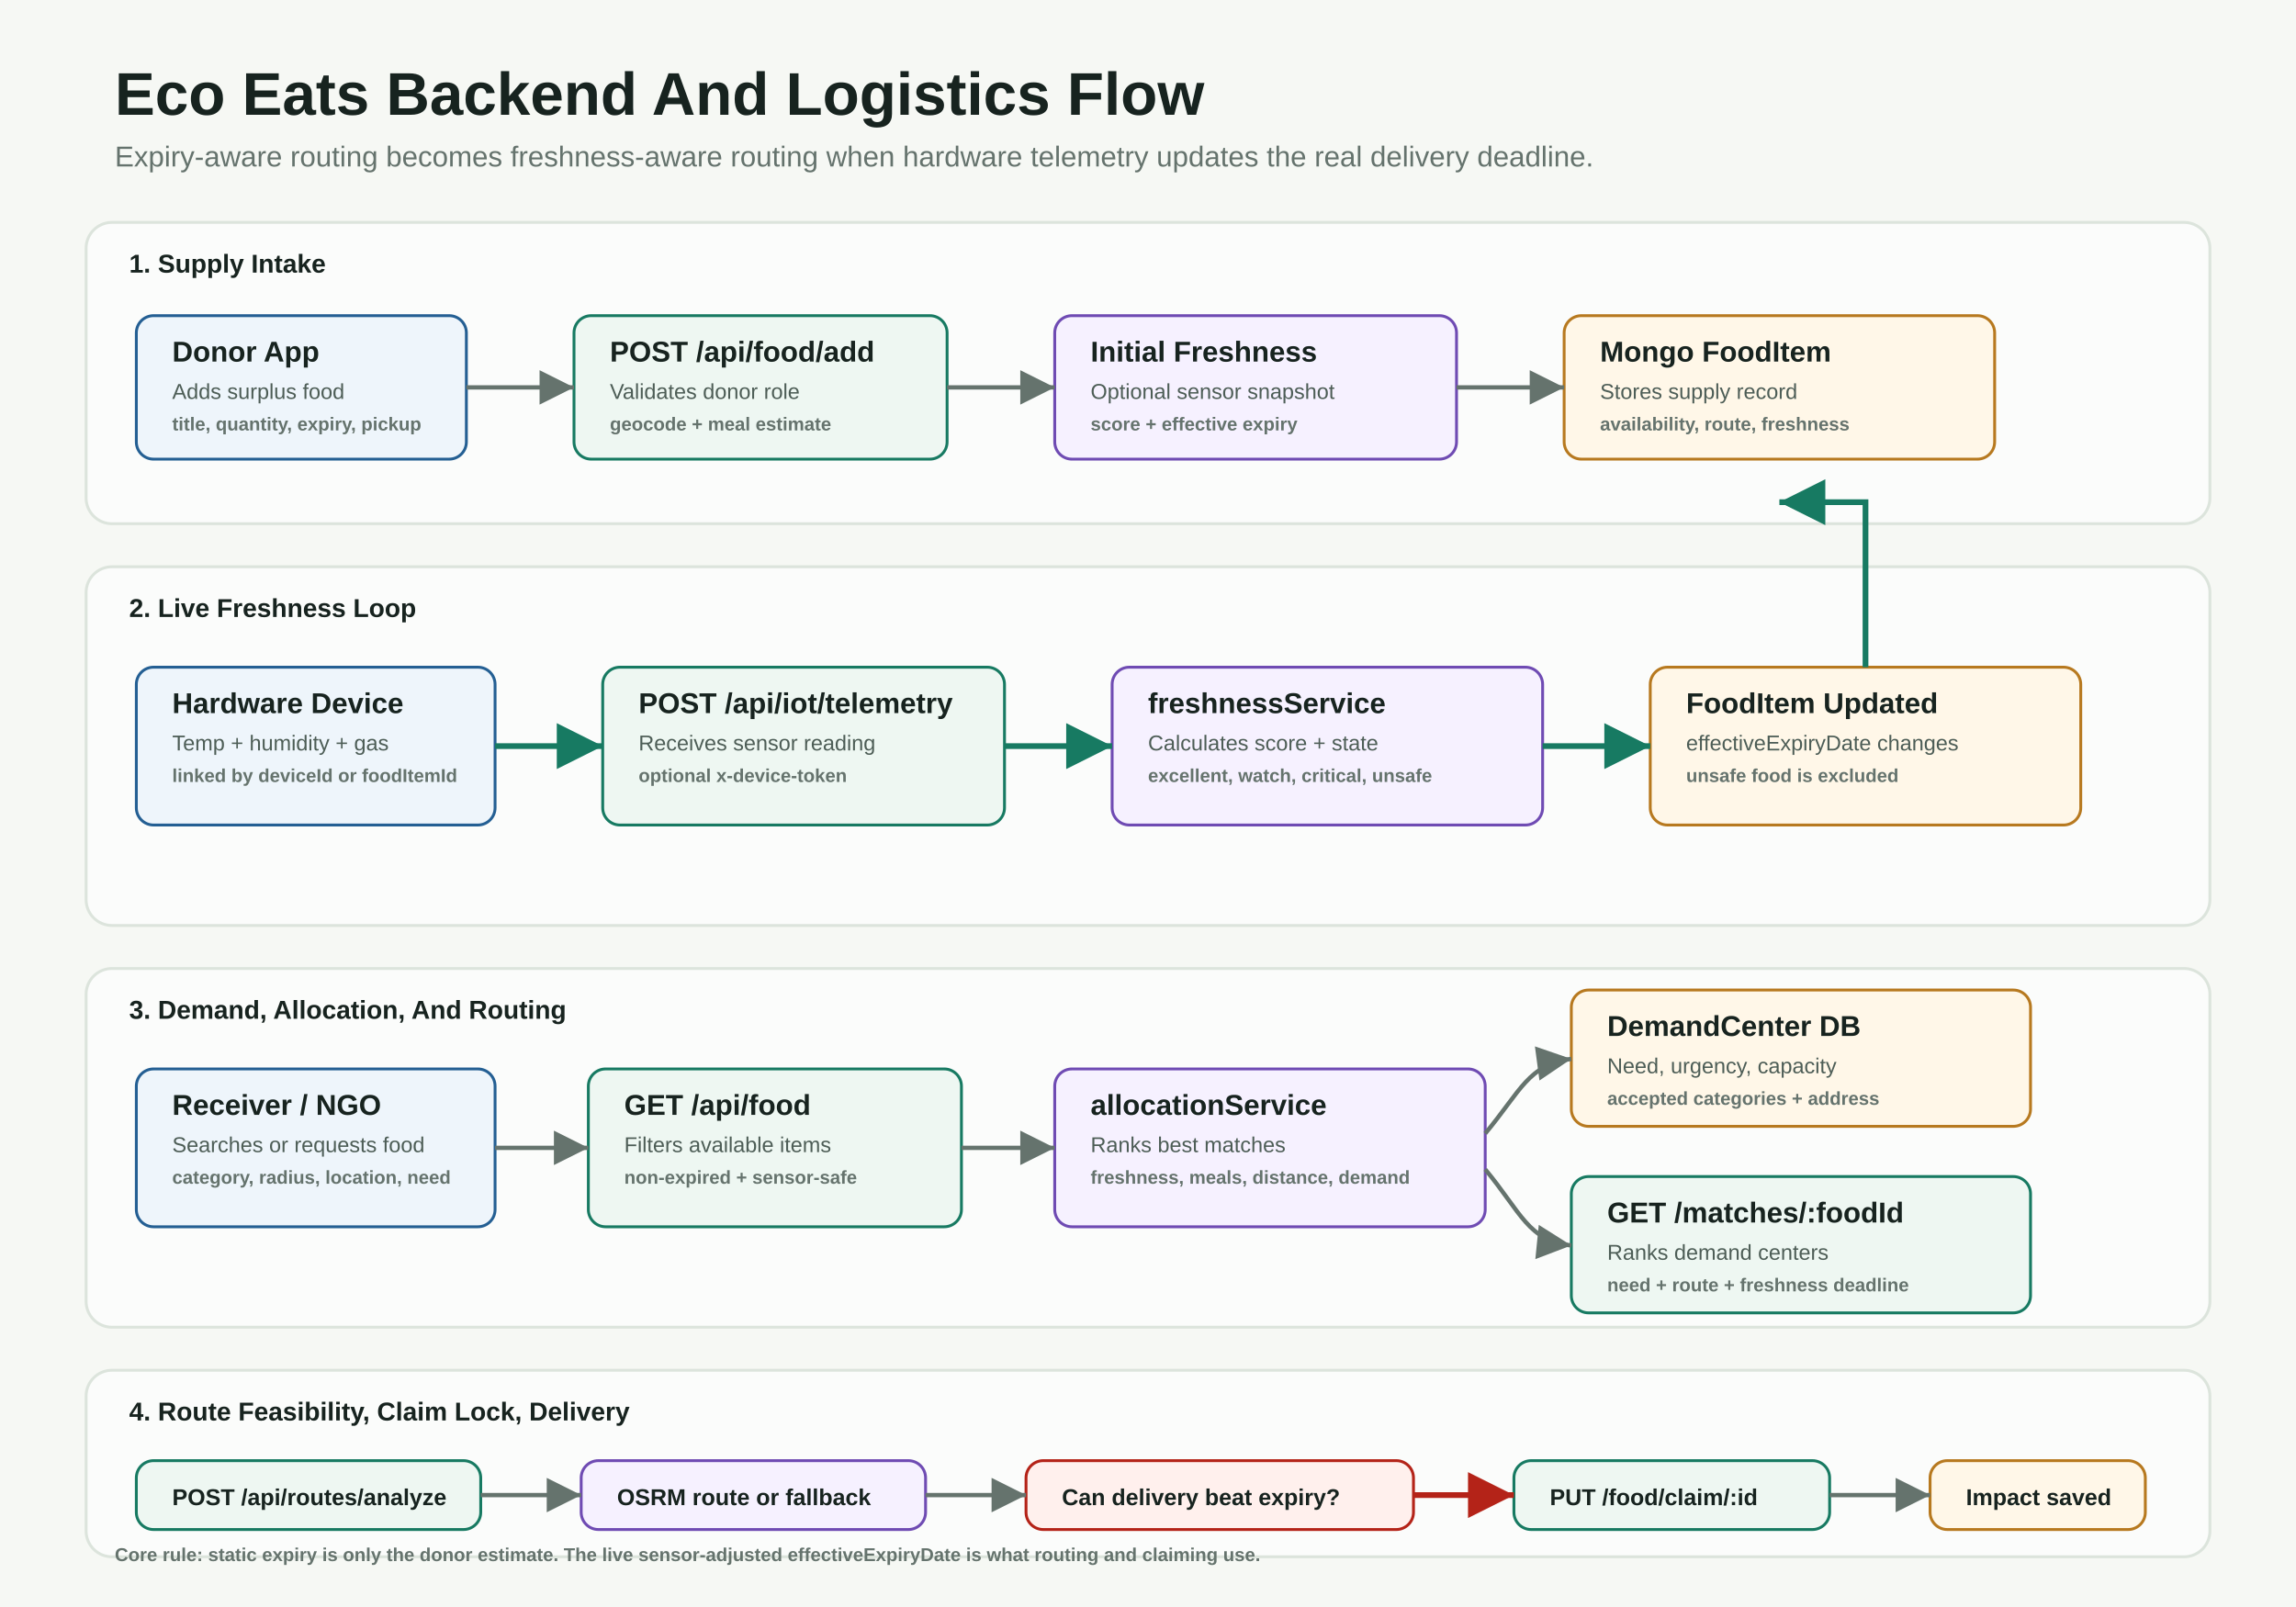
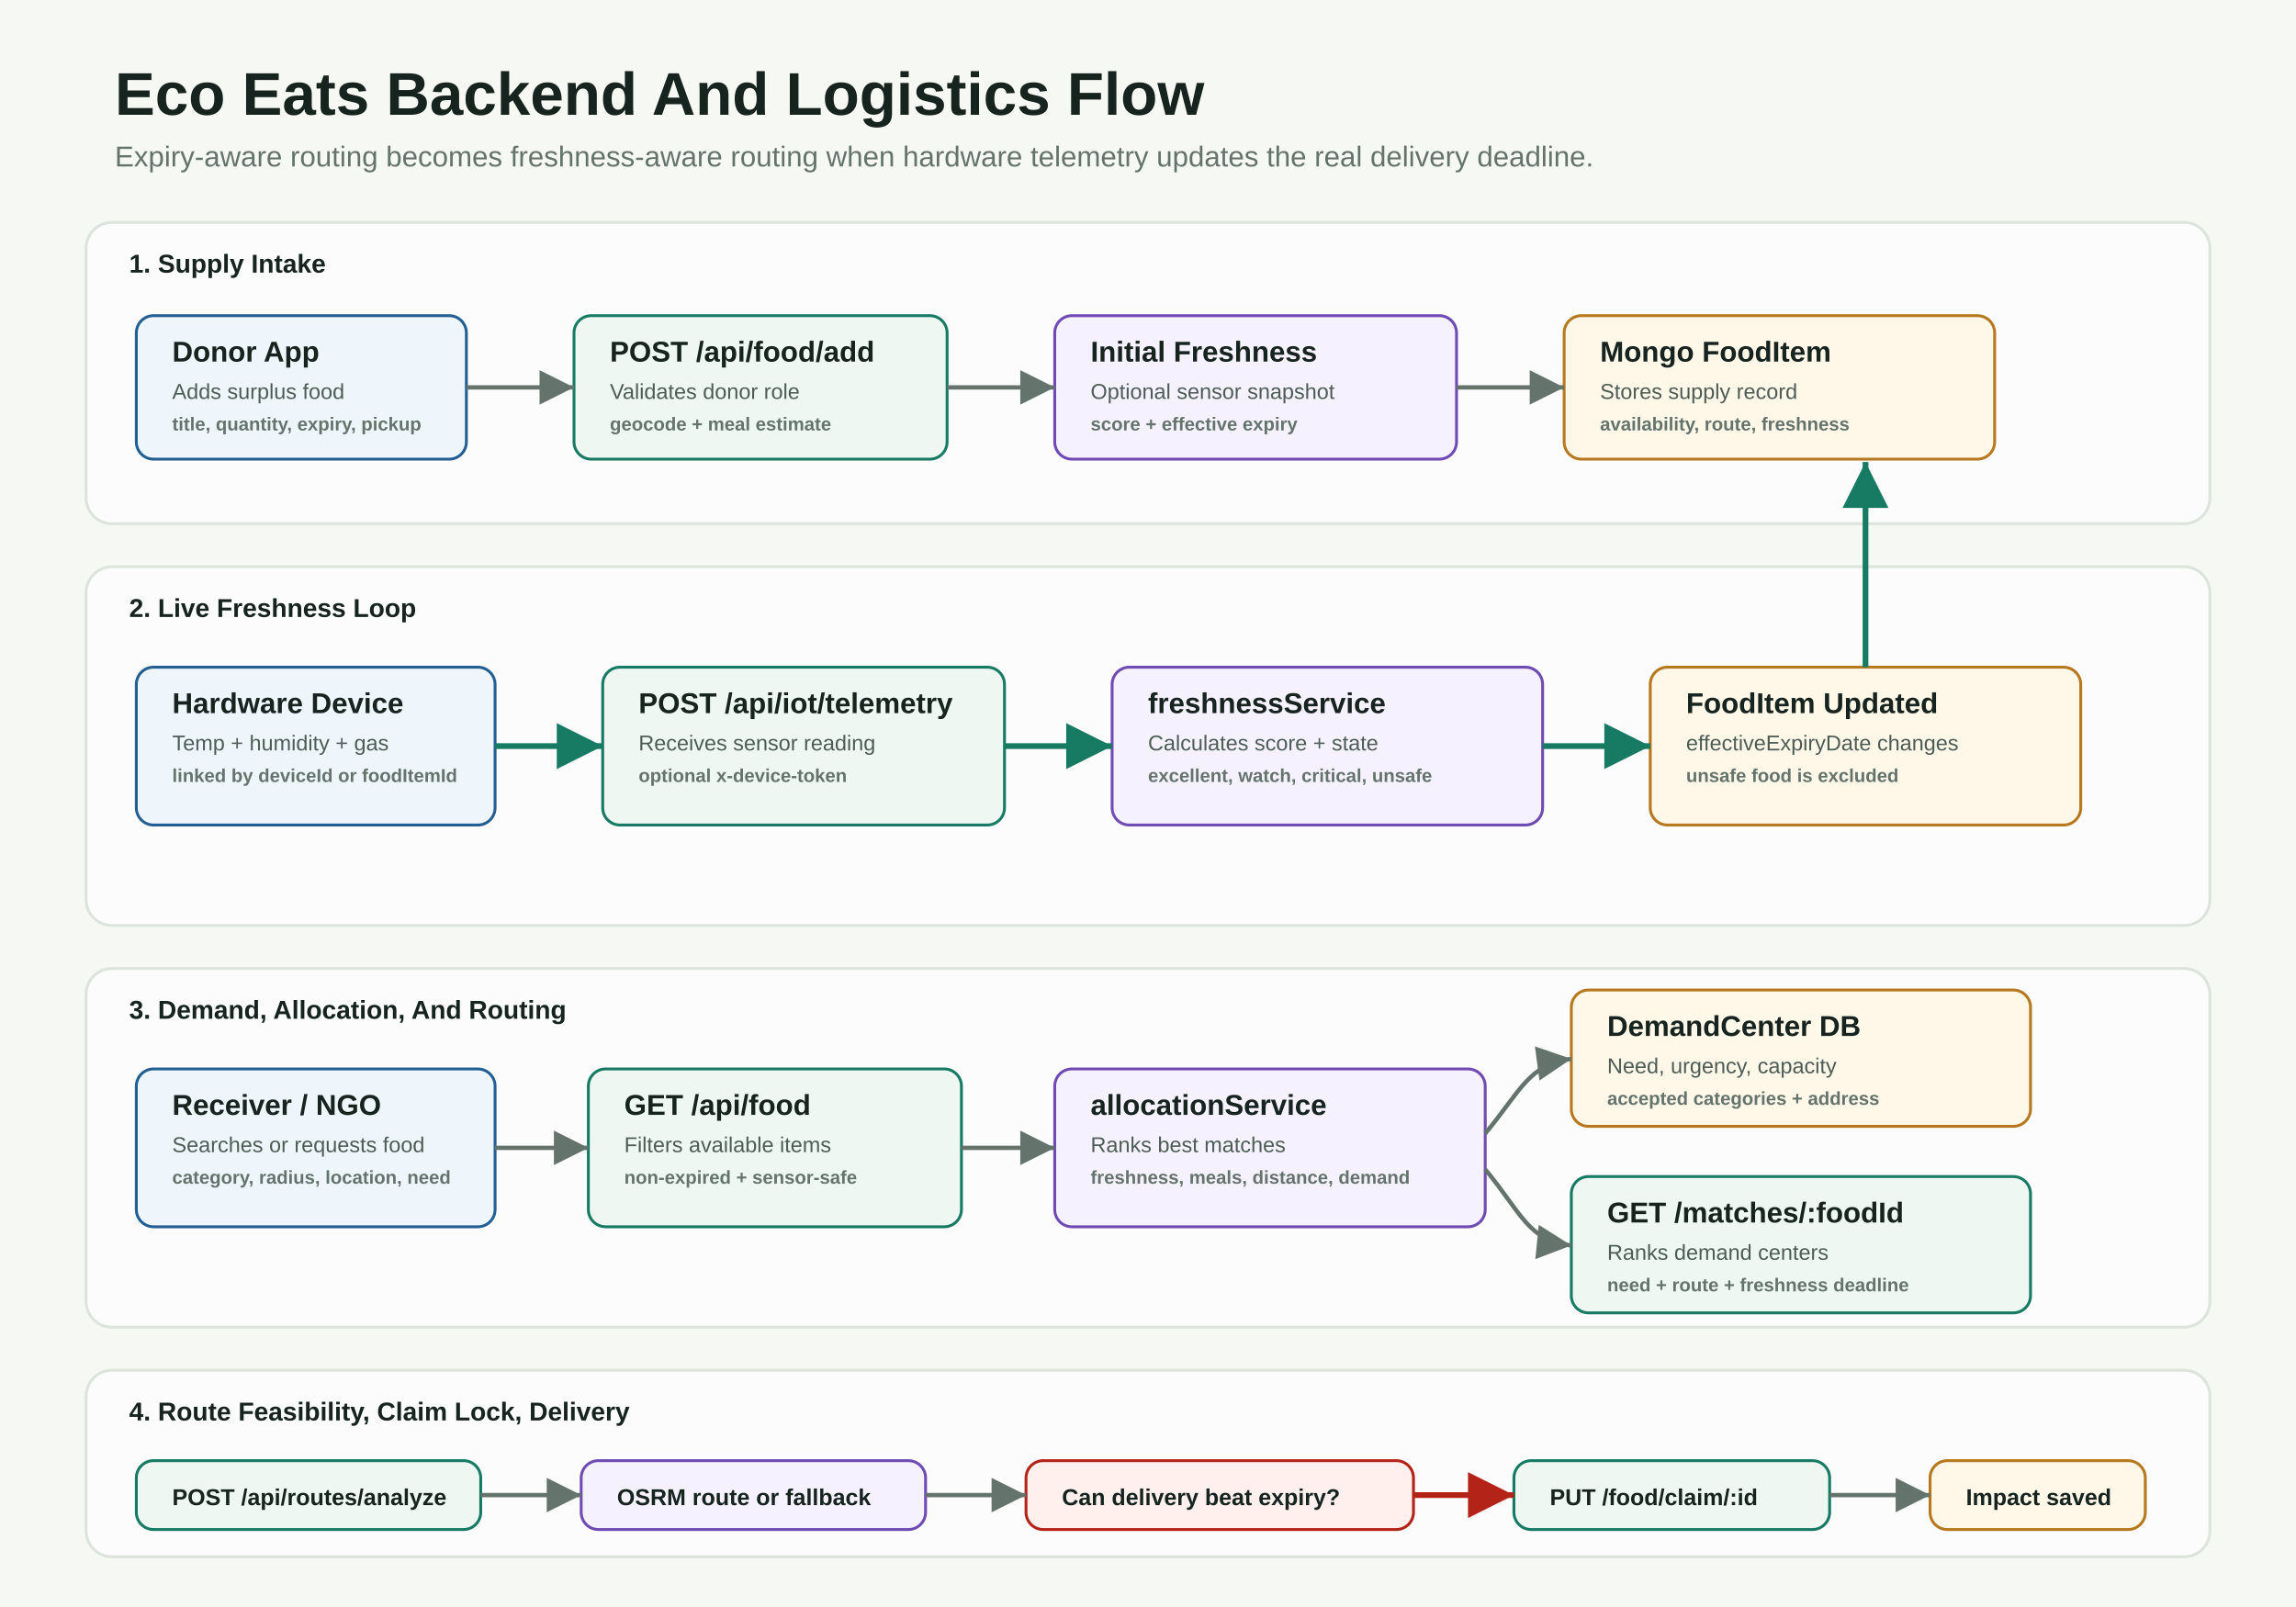
<svg xmlns="http://www.w3.org/2000/svg" viewBox="0 0 1600 1120" role="img" aria-labelledby="title desc">
  <defs>
    <style>
      .bg { fill: #f6f8f4; }
      .title { fill: #17231f; font: 800 42px Arial, sans-serif; }
      .subtitle { fill: #65736d; font: 400 20px Arial, sans-serif; }
      .lane-title { fill: #17231f; font: 800 18px Arial, sans-serif; text-transform: uppercase; }
      .box-title { fill: #17231f; font: 800 20px Arial, sans-serif; }
      .box-text { fill: #4d5d56; font: 400 15px Arial, sans-serif; }
      .small { fill: #65736d; font: 700 13px Arial, sans-serif; }
      .node { fill: #ffffff; stroke: #dce4dc; stroke-width: 2; rx: 12; }
      .api { fill: #eef7f2; stroke: #177a62; }
      .service { fill: #f6f1ff; stroke: #6f4bb3; }
      .db { fill: #fff7e8; stroke: #b7791f; }
      .risk { fill: #fff0ed; stroke: #b42318; }
      .client { fill: #eef5fb; stroke: #245f93; }
      .line { fill: none; stroke: #65736d; stroke-width: 3; }
      .fresh-line { fill: none; stroke: #177a62; stroke-width: 4; }
      .risk-line { fill: none; stroke: #b42318; stroke-width: 4; }
      .caption { fill: #17231f; font: 800 16px Arial, sans-serif; }
    </style>
    <marker id="arrow" markerWidth="12" markerHeight="12" refX="10" refY="6" orient="auto" markerUnits="strokeWidth">
      <path d="M2,2 L10,6 L2,10 Z" fill="#65736d" />
    </marker>
    <marker id="greenArrow" markerWidth="12" markerHeight="12" refX="10" refY="6" orient="auto" markerUnits="strokeWidth">
      <path d="M2,2 L10,6 L2,10 Z" fill="#177a62" />
    </marker>
    <marker id="redArrow" markerWidth="12" markerHeight="12" refX="10" refY="6" orient="auto" markerUnits="strokeWidth">
      <path d="M2,2 L10,6 L2,10 Z" fill="#b42318" />
    </marker>
  </defs>
  <rect class="bg" width="1600" height="1120" />
  <text x="80" y="80" class="title">Eco Eats Backend And Logistics Flow</text>
  <text x="80" y="116" class="subtitle">Expiry-aware routing becomes freshness-aware routing when hardware telemetry updates the real delivery deadline.</text>
  <rect x="60" y="155" width="1480" height="210" fill="#fbfcfb" stroke="#dce4dc" stroke-width="2" rx="18" />
  <text x="90" y="190" class="lane-title">1. Supply Intake</text>
  <rect x="95" y="220" width="230" height="100" class="node client" />
  <text x="120" y="252" class="box-title">Donor App</text>
  <text x="120" y="278" class="box-text">Adds surplus food</text>
  <text x="120" y="300" class="small">title, quantity, expiry, pickup</text>
  <rect x="400" y="220" width="260" height="100" class="node api" />
  <text x="425" y="252" class="box-title">POST /api/food/add</text>
  <text x="425" y="278" class="box-text">Validates donor role</text>
  <text x="425" y="300" class="small">geocode + meal estimate</text>
  <rect x="735" y="220" width="280" height="100" class="node service" />
  <text x="760" y="252" class="box-title">Initial Freshness</text>
  <text x="760" y="278" class="box-text">Optional sensor snapshot</text>
  <text x="760" y="300" class="small">score + effective expiry</text>
  <rect x="1090" y="220" width="300" height="100" class="node db" />
  <text x="1115" y="252" class="box-title">Mongo FoodItem</text>
  <text x="1115" y="278" class="box-text">Stores supply record</text>
  <text x="1115" y="300" class="small">availability, route, freshness</text>
  <path class="line" d="M325 270 H400" marker-end="url(#arrow)" />
  <path class="line" d="M660 270 H735" marker-end="url(#arrow)" />
  <path class="line" d="M1015 270 H1090" marker-end="url(#arrow)" />
  <rect x="60" y="395" width="1480" height="250" fill="#fbfcfb" stroke="#dce4dc" stroke-width="2" rx="18" />
  <text x="90" y="430" class="lane-title">2. Live Freshness Loop</text>
  <rect x="95" y="465" width="250" height="110" class="node client" />
  <text x="120" y="497" class="box-title">Hardware Device</text>
  <text x="120" y="523" class="box-text">Temp + humidity + gas</text>
  <text x="120" y="545" class="small">linked by deviceId or foodItemId</text>
  <rect x="420" y="465" width="280" height="110" class="node api" />
  <text x="445" y="497" class="box-title">POST /api/iot/telemetry</text>
  <text x="445" y="523" class="box-text">Receives sensor reading</text>
  <text x="445" y="545" class="small">optional x-device-token</text>
  <rect x="775" y="465" width="300" height="110" class="node service" />
  <text x="800" y="497" class="box-title">freshnessService</text>
  <text x="800" y="523" class="box-text">Calculates score + state</text>
  <text x="800" y="545" class="small">excellent, watch, critical, unsafe</text>
  <rect x="1150" y="465" width="300" height="110" class="node db" />
  <text x="1175" y="497" class="box-title">FoodItem Updated</text>
  <text x="1175" y="523" class="box-text">effectiveExpiryDate changes</text>
  <text x="1175" y="545" class="small">unsafe food is excluded</text>
  <path class="fresh-line" d="M345 520 H420" marker-end="url(#greenArrow)" />
  <path class="fresh-line" d="M700 520 H775" marker-end="url(#greenArrow)" />
  <path class="fresh-line" d="M1075 520 H1150" marker-end="url(#greenArrow)" />
-   <path class="fresh-line" d="M1300 465 V350 H1240" marker-end="url(#greenArrow)" />
+   <path class="fresh-line" d="M1300 465 V322" marker-end="url(#greenArrow)" />
  <rect x="60" y="675" width="1480" height="250" fill="#fbfcfb" stroke="#dce4dc" stroke-width="2" rx="18" />
  <text x="90" y="710" class="lane-title">3. Demand, Allocation, And Routing</text>
  <rect x="95" y="745" width="250" height="110" class="node client" />
  <text x="120" y="777" class="box-title">Receiver / NGO</text>
  <text x="120" y="803" class="box-text">Searches or requests food</text>
  <text x="120" y="825" class="small">category, radius, location, need</text>
  <rect x="410" y="745" width="260" height="110" class="node api" />
  <text x="435" y="777" class="box-title">GET /api/food</text>
  <text x="435" y="803" class="box-text">Filters available items</text>
  <text x="435" y="825" class="small">non-expired + sensor-safe</text>
  <rect x="735" y="745" width="300" height="110" class="node service" />
  <text x="760" y="777" class="box-title">allocationService</text>
  <text x="760" y="803" class="box-text">Ranks best matches</text>
  <text x="760" y="825" class="small">freshness, meals, distance, demand</text>
  <rect x="1095" y="690" width="320" height="95" class="node db" />
  <text x="1120" y="722" class="box-title">DemandCenter DB</text>
  <text x="1120" y="748" class="box-text">Need, urgency, capacity</text>
  <text x="1120" y="770" class="small">accepted categories + address</text>
  <rect x="1095" y="820" width="320" height="95" class="node api" />
  <text x="1120" y="852" class="box-title">GET /matches/:foodId</text>
  <text x="1120" y="878" class="box-text">Ranks demand centers</text>
  <text x="1120" y="900" class="small">need + route + freshness deadline</text>
  <path class="line" d="M345 800 H410" marker-end="url(#arrow)" />
  <path class="line" d="M670 800 H735" marker-end="url(#arrow)" />
  <path class="line" d="M1035 790 C1060 760 1065 742 1095 738" marker-end="url(#arrow)" />
  <path class="line" d="M1035 815 C1060 845 1065 865 1095 868" marker-end="url(#arrow)" />
  <rect x="60" y="955" width="1480" height="130" fill="#fbfcfb" stroke="#dce4dc" stroke-width="2" rx="18" />
  <text x="90" y="990" class="lane-title">4. Route Feasibility, Claim Lock, Delivery</text>
  <rect x="95" y="1018" width="240" height="48" class="node api" />
  <text x="120" y="1049" class="caption">POST /api/routes/analyze</text>
  <rect x="405" y="1018" width="240" height="48" class="node service" />
  <text x="430" y="1049" class="caption">OSRM route or fallback</text>
  <rect x="715" y="1018" width="270" height="48" class="node risk" />
  <text x="740" y="1049" class="caption">Can delivery beat expiry?</text>
  <rect x="1055" y="1018" width="220" height="48" class="node api" />
  <text x="1080" y="1049" class="caption">PUT /food/claim/:id</text>
  <rect x="1345" y="1018" width="150" height="48" class="node db" />
  <text x="1370" y="1049" class="caption">Impact saved</text>
  <path class="line" d="M335 1042 H405" marker-end="url(#arrow)" />
  <path class="line" d="M645 1042 H715" marker-end="url(#arrow)" />
  <path class="risk-line" d="M985 1042 H1055" marker-end="url(#redArrow)" />
  <path class="line" d="M1275 1042 H1345" marker-end="url(#arrow)" />
-   <text x="80" y="1088" class="small">Core rule: static expiry is only the donor estimate. The live sensor-adjusted effectiveExpiryDate is what routing and claiming use.</text>
</svg>
